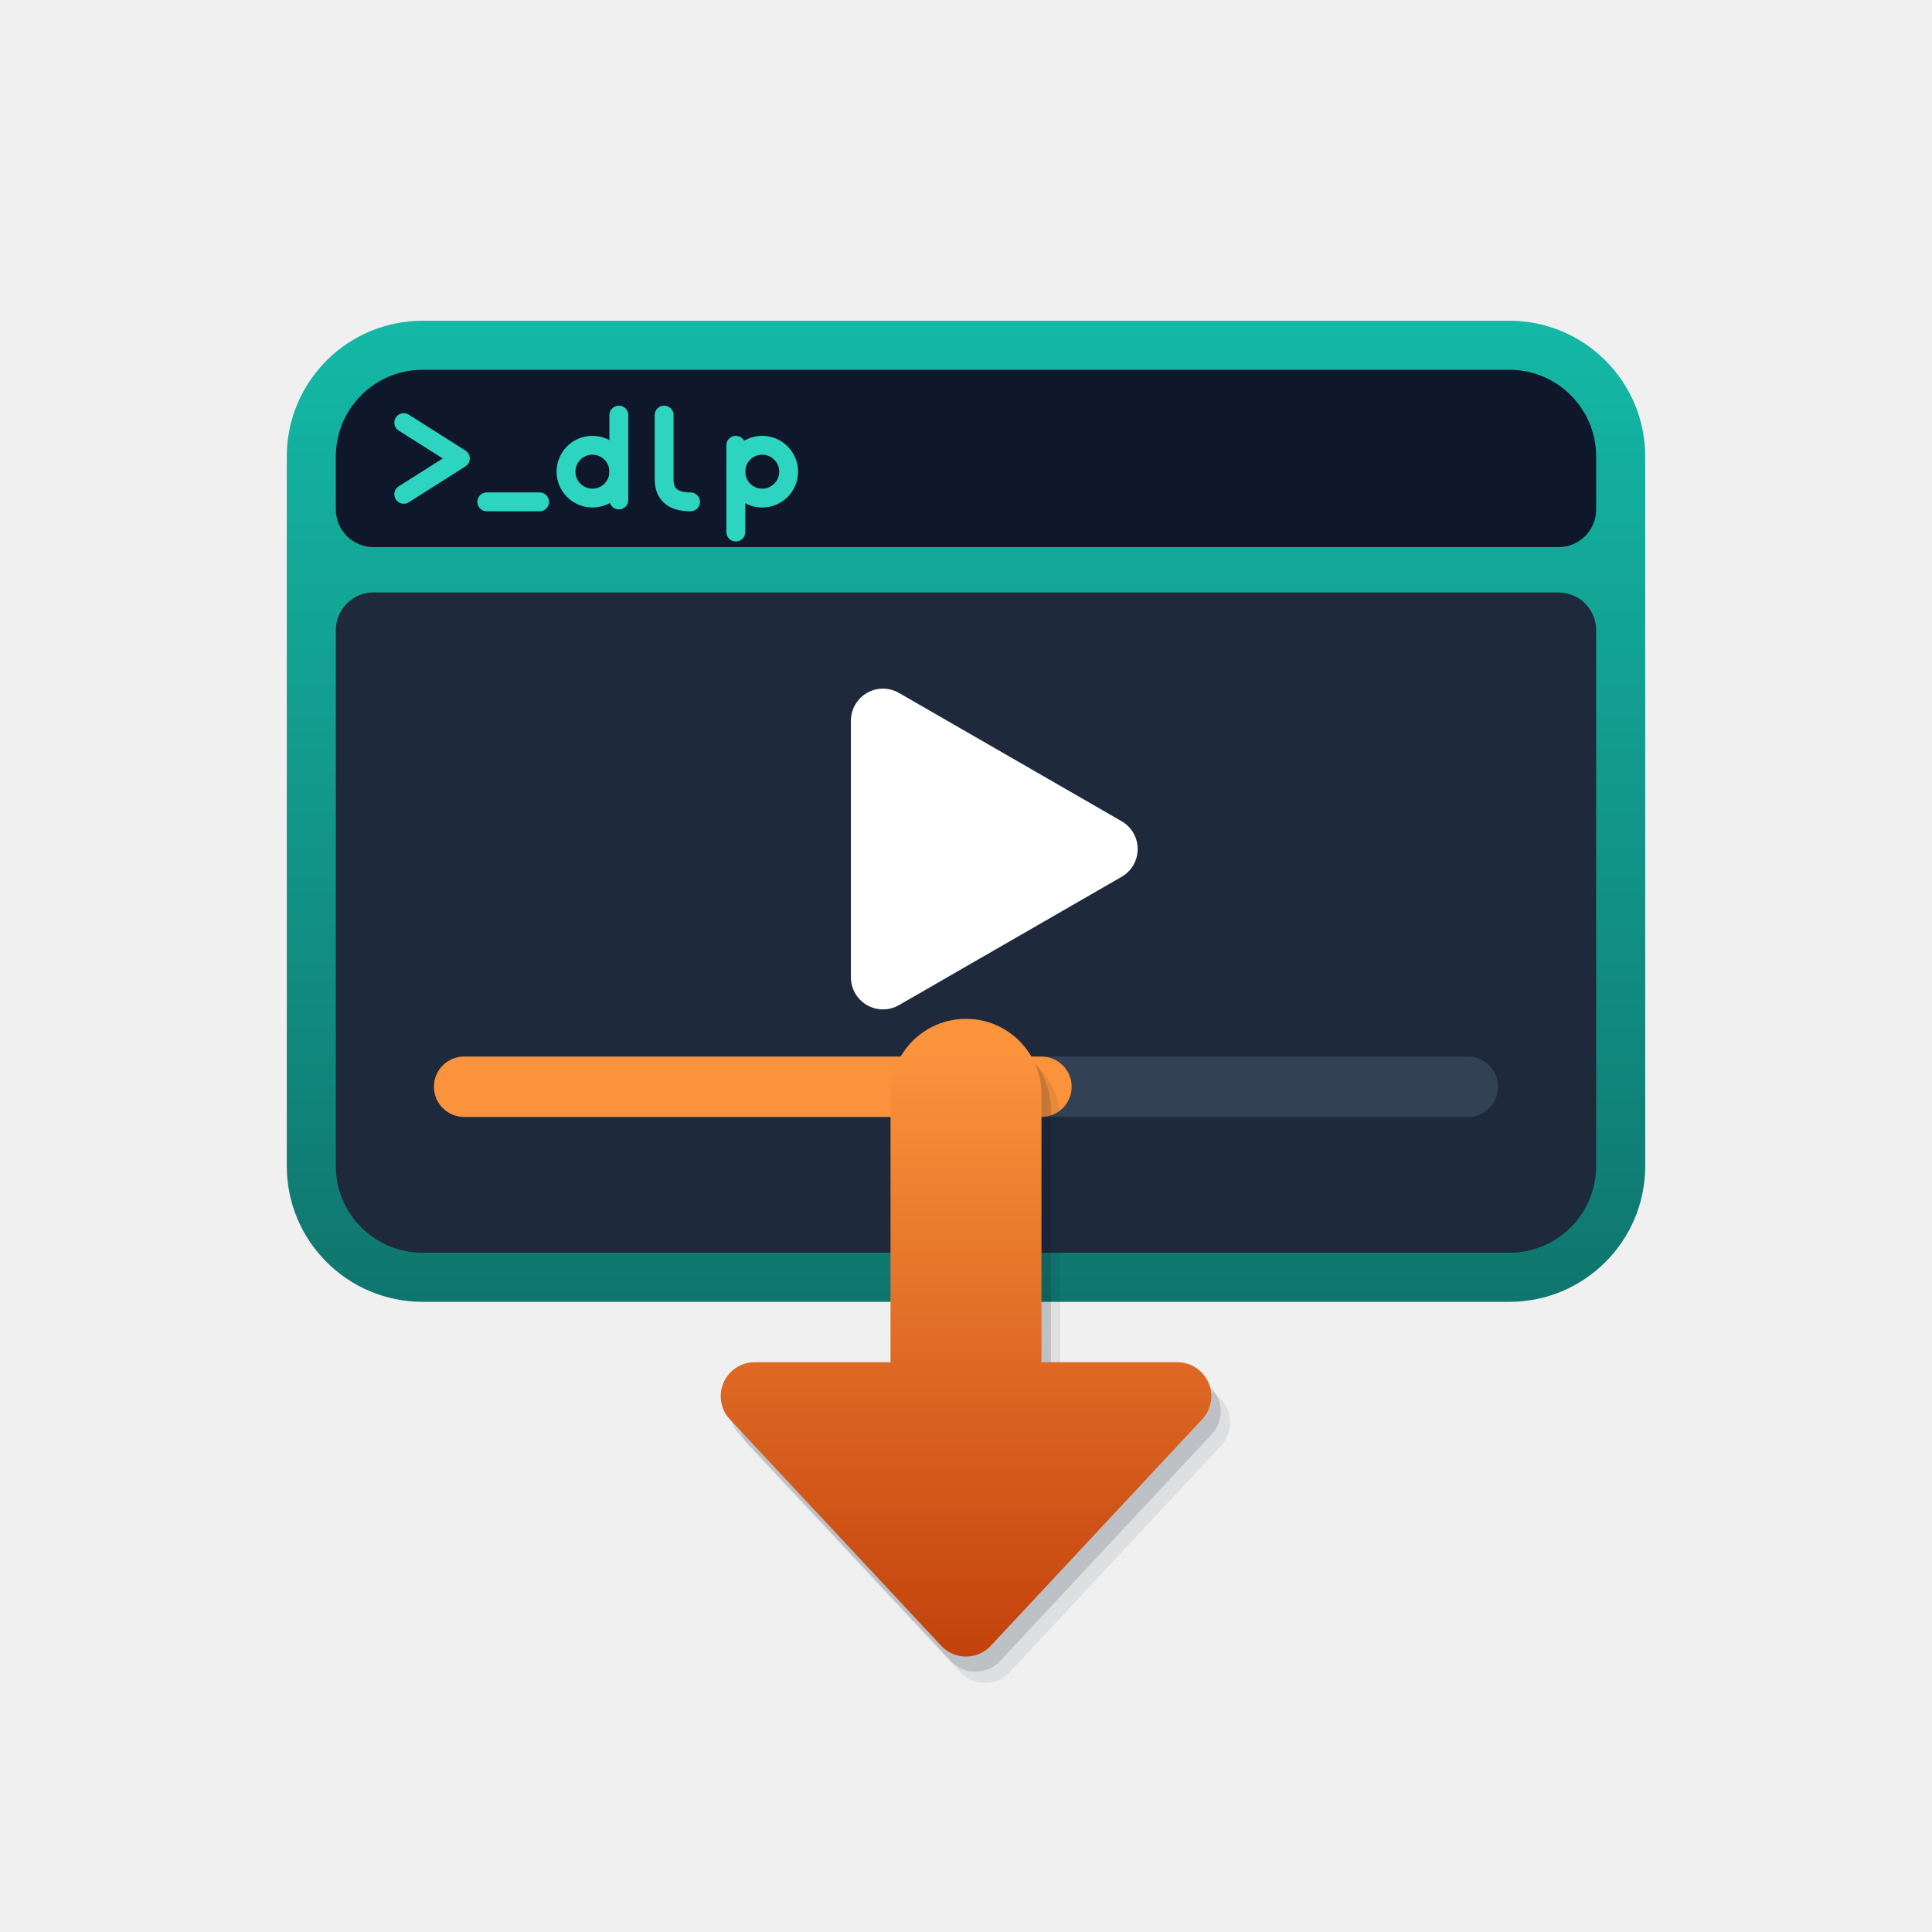
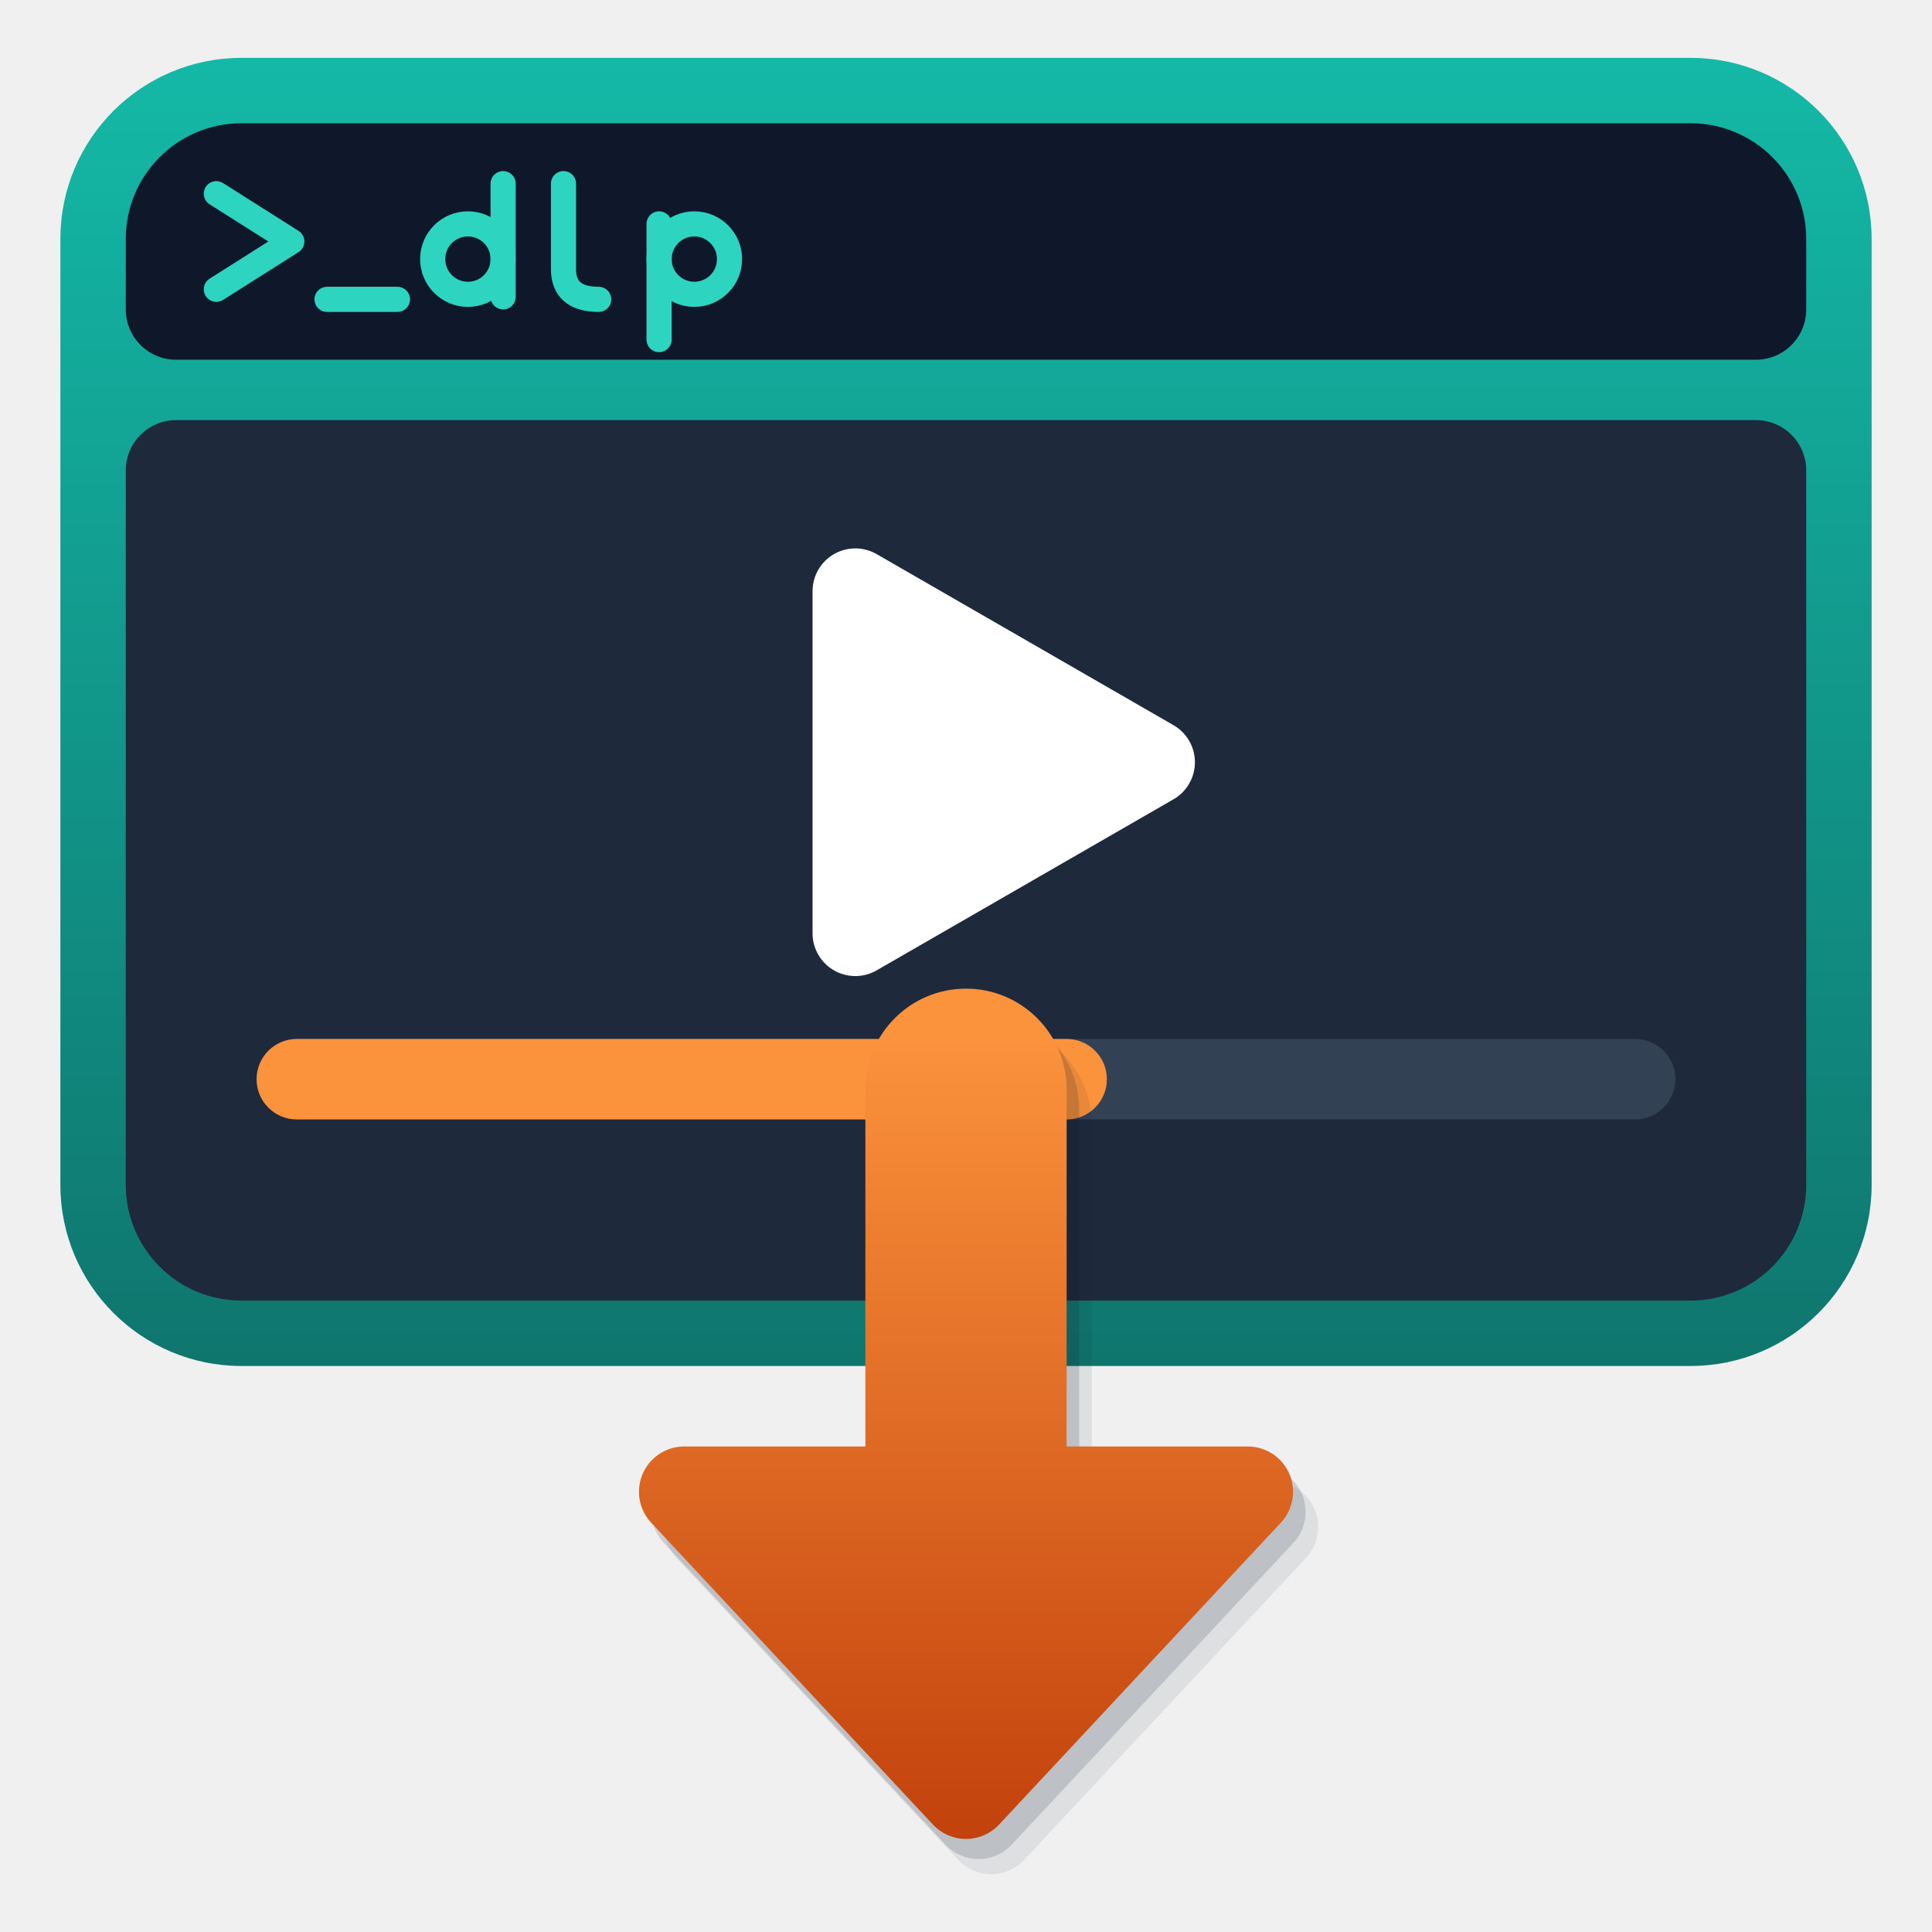
- <svg xmlns="http://www.w3.org/2000/svg" width="1024" height="1024" viewBox="0 0 1024 1024">
+ <svg xmlns="http://www.w3.org/2000/svg" width="1024" height="1024" viewBox="128 147 768 768">
  <defs>
    <linearGradient id="frame" x1="0" y1="0" x2="0" y2="1">
      <stop offset="0" stop-color="#14B8A6" />
      <stop offset="1" stop-color="#0F766E" />
    </linearGradient>
    <linearGradient id="orange" gradientUnits="userSpaceOnUse" x1="0" y1="560" x2="0" y2="880">
      <stop offset="0" stop-color="#FB923C" />
      <stop offset="1" stop-color="#C2410C" />
    </linearGradient>
    <linearGradient id="orange-box" gradientUnits="userSpaceOnUse" x1="0" y1="600" x2="0" y2="860">
      <stop offset="0" stop-color="#FB923C" />
      <stop offset="1" stop-color="#C2410C" />
    </linearGradient>
  </defs>
  <rect x="152" y="170" width="720" height="520" rx="72" fill="url(#frame)" />
  <path fill="#0F172A" d="M224,196 H800 A46,46 0 0 1 846,242 V270 A20,20 0 0 1 826,290 H198 A20,20 0 0 1 178,270 V242 A46,46 0 0 1 224,196 Z" />
  <path fill="#1E293B" d="M198,314 H826 A20,20 0 0 1 846,334 V618 A46,46 0 0 1 800,664 H224 A46,46 0 0 1 178,618 V334 A20,20 0 0 1 198,314 Z" />
  <polygon points="468,382 468,518 586,450" fill="#FFFFFF" stroke="#FFFFFF" stroke-width="34" stroke-linejoin="round" />
-   <g fill="none" stroke="#2DD4BF" stroke-width="10" stroke-linecap="round" stroke-linejoin="round">
+   <g class="detail" fill="none" stroke="#2DD4BF" stroke-width="10" stroke-linecap="round" stroke-linejoin="round">
    <polyline points="214,224 244,243 214,262" />
    <line x1="258" y1="266" x2="286" y2="266" />
    <circle cx="314" cy="250" r="14" />
    <line x1="328" y1="220" x2="328" y2="265" />
    <path d="M352,220 V254 Q352,266 366,266" />
    <circle cx="404" cy="250" r="14" />
    <line x1="390" y1="236" x2="390" y2="282" />
  </g>
  <rect x="230" y="560" width="564" height="32" rx="16" fill="#334155" />
  <rect x="230" y="560" width="338" height="32" rx="16" fill="#FB923C" />
  <g transform="translate(5,8)" opacity="0.16">
    <g fill="#0F172A" stroke="#0F172A" stroke-linejoin="round">
      <rect x="472" y="540" width="80" height="220" rx="40" stroke-width="0" />
      <polygon points="400,740 624,740 512,860" stroke-width="36" />
    </g>
  </g>
  <g transform="translate(10,14)" opacity="0.08">
    <g fill="#0F172A" stroke="#0F172A" stroke-linejoin="round">
      <rect x="472" y="540" width="80" height="220" rx="40" stroke-width="0" />
      <polygon points="400,740 624,740 512,860" stroke-width="36" />
    </g>
  </g>
  <g fill="url(#orange)" stroke="url(#orange)" stroke-linejoin="round">
    <rect x="472" y="540" width="80" height="220" rx="40" stroke-width="0" />
    <polygon points="400,740 624,740 512,860" stroke-width="36" />
  </g>
</svg>
